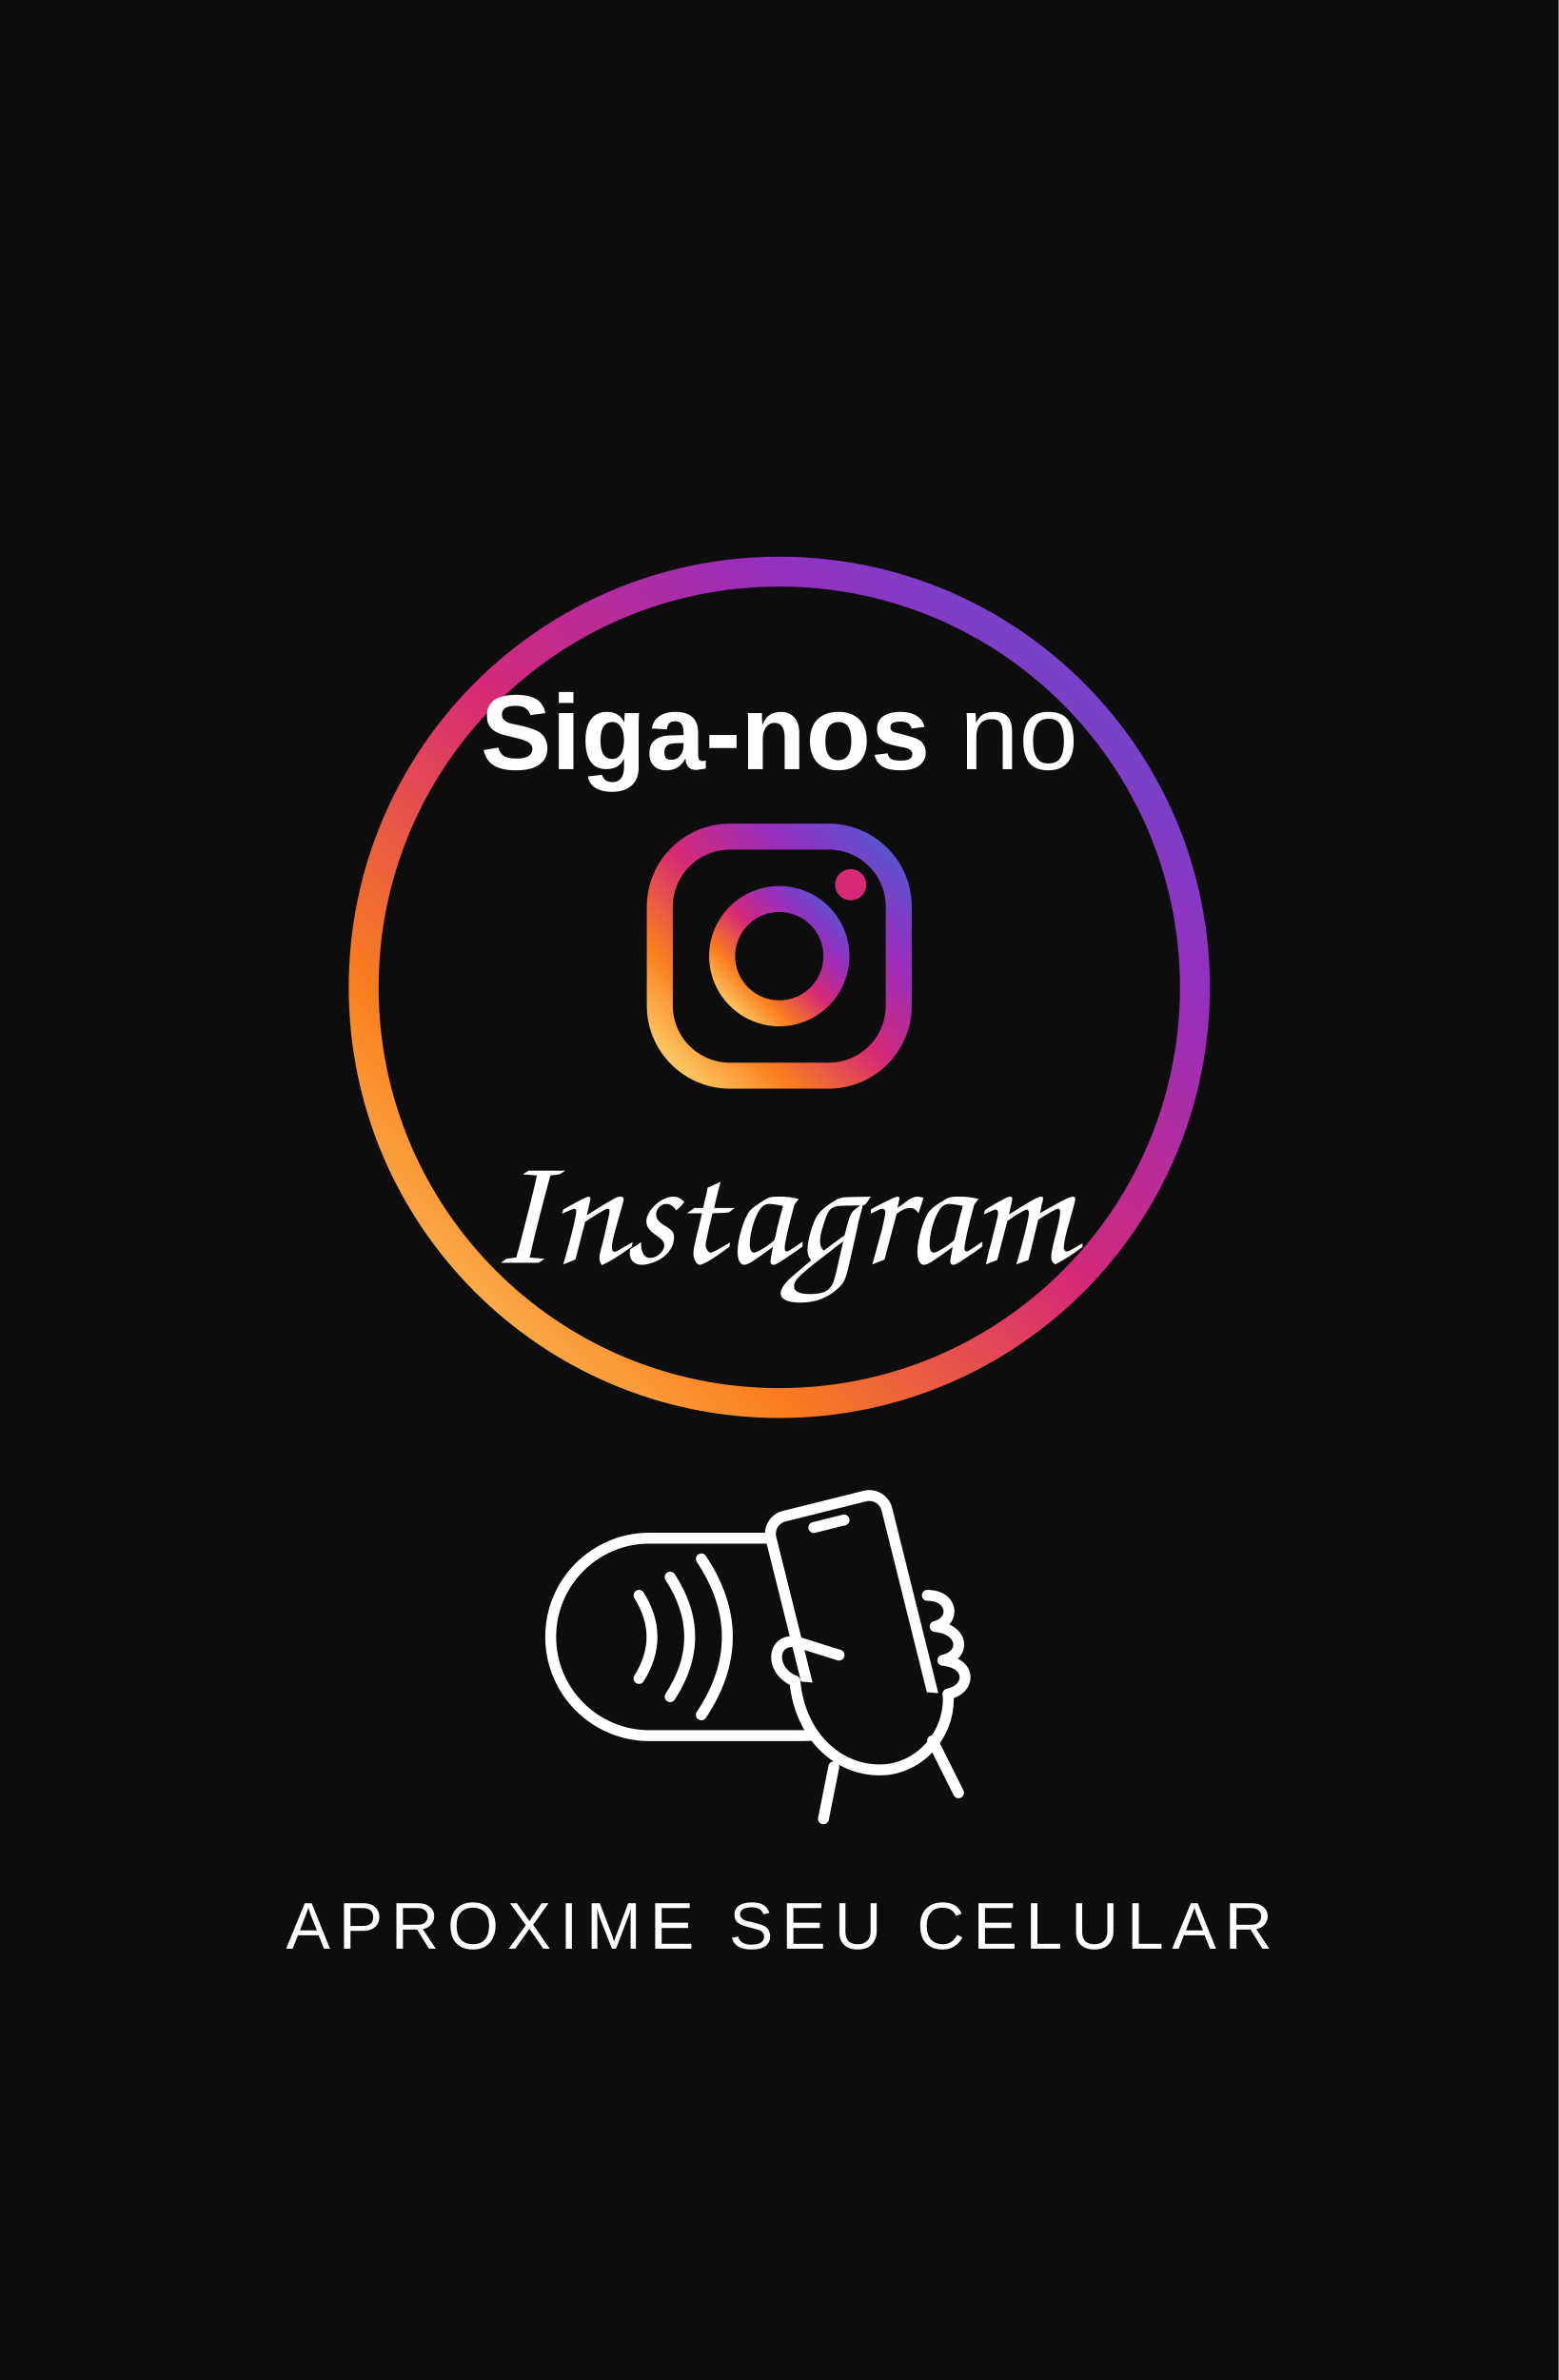
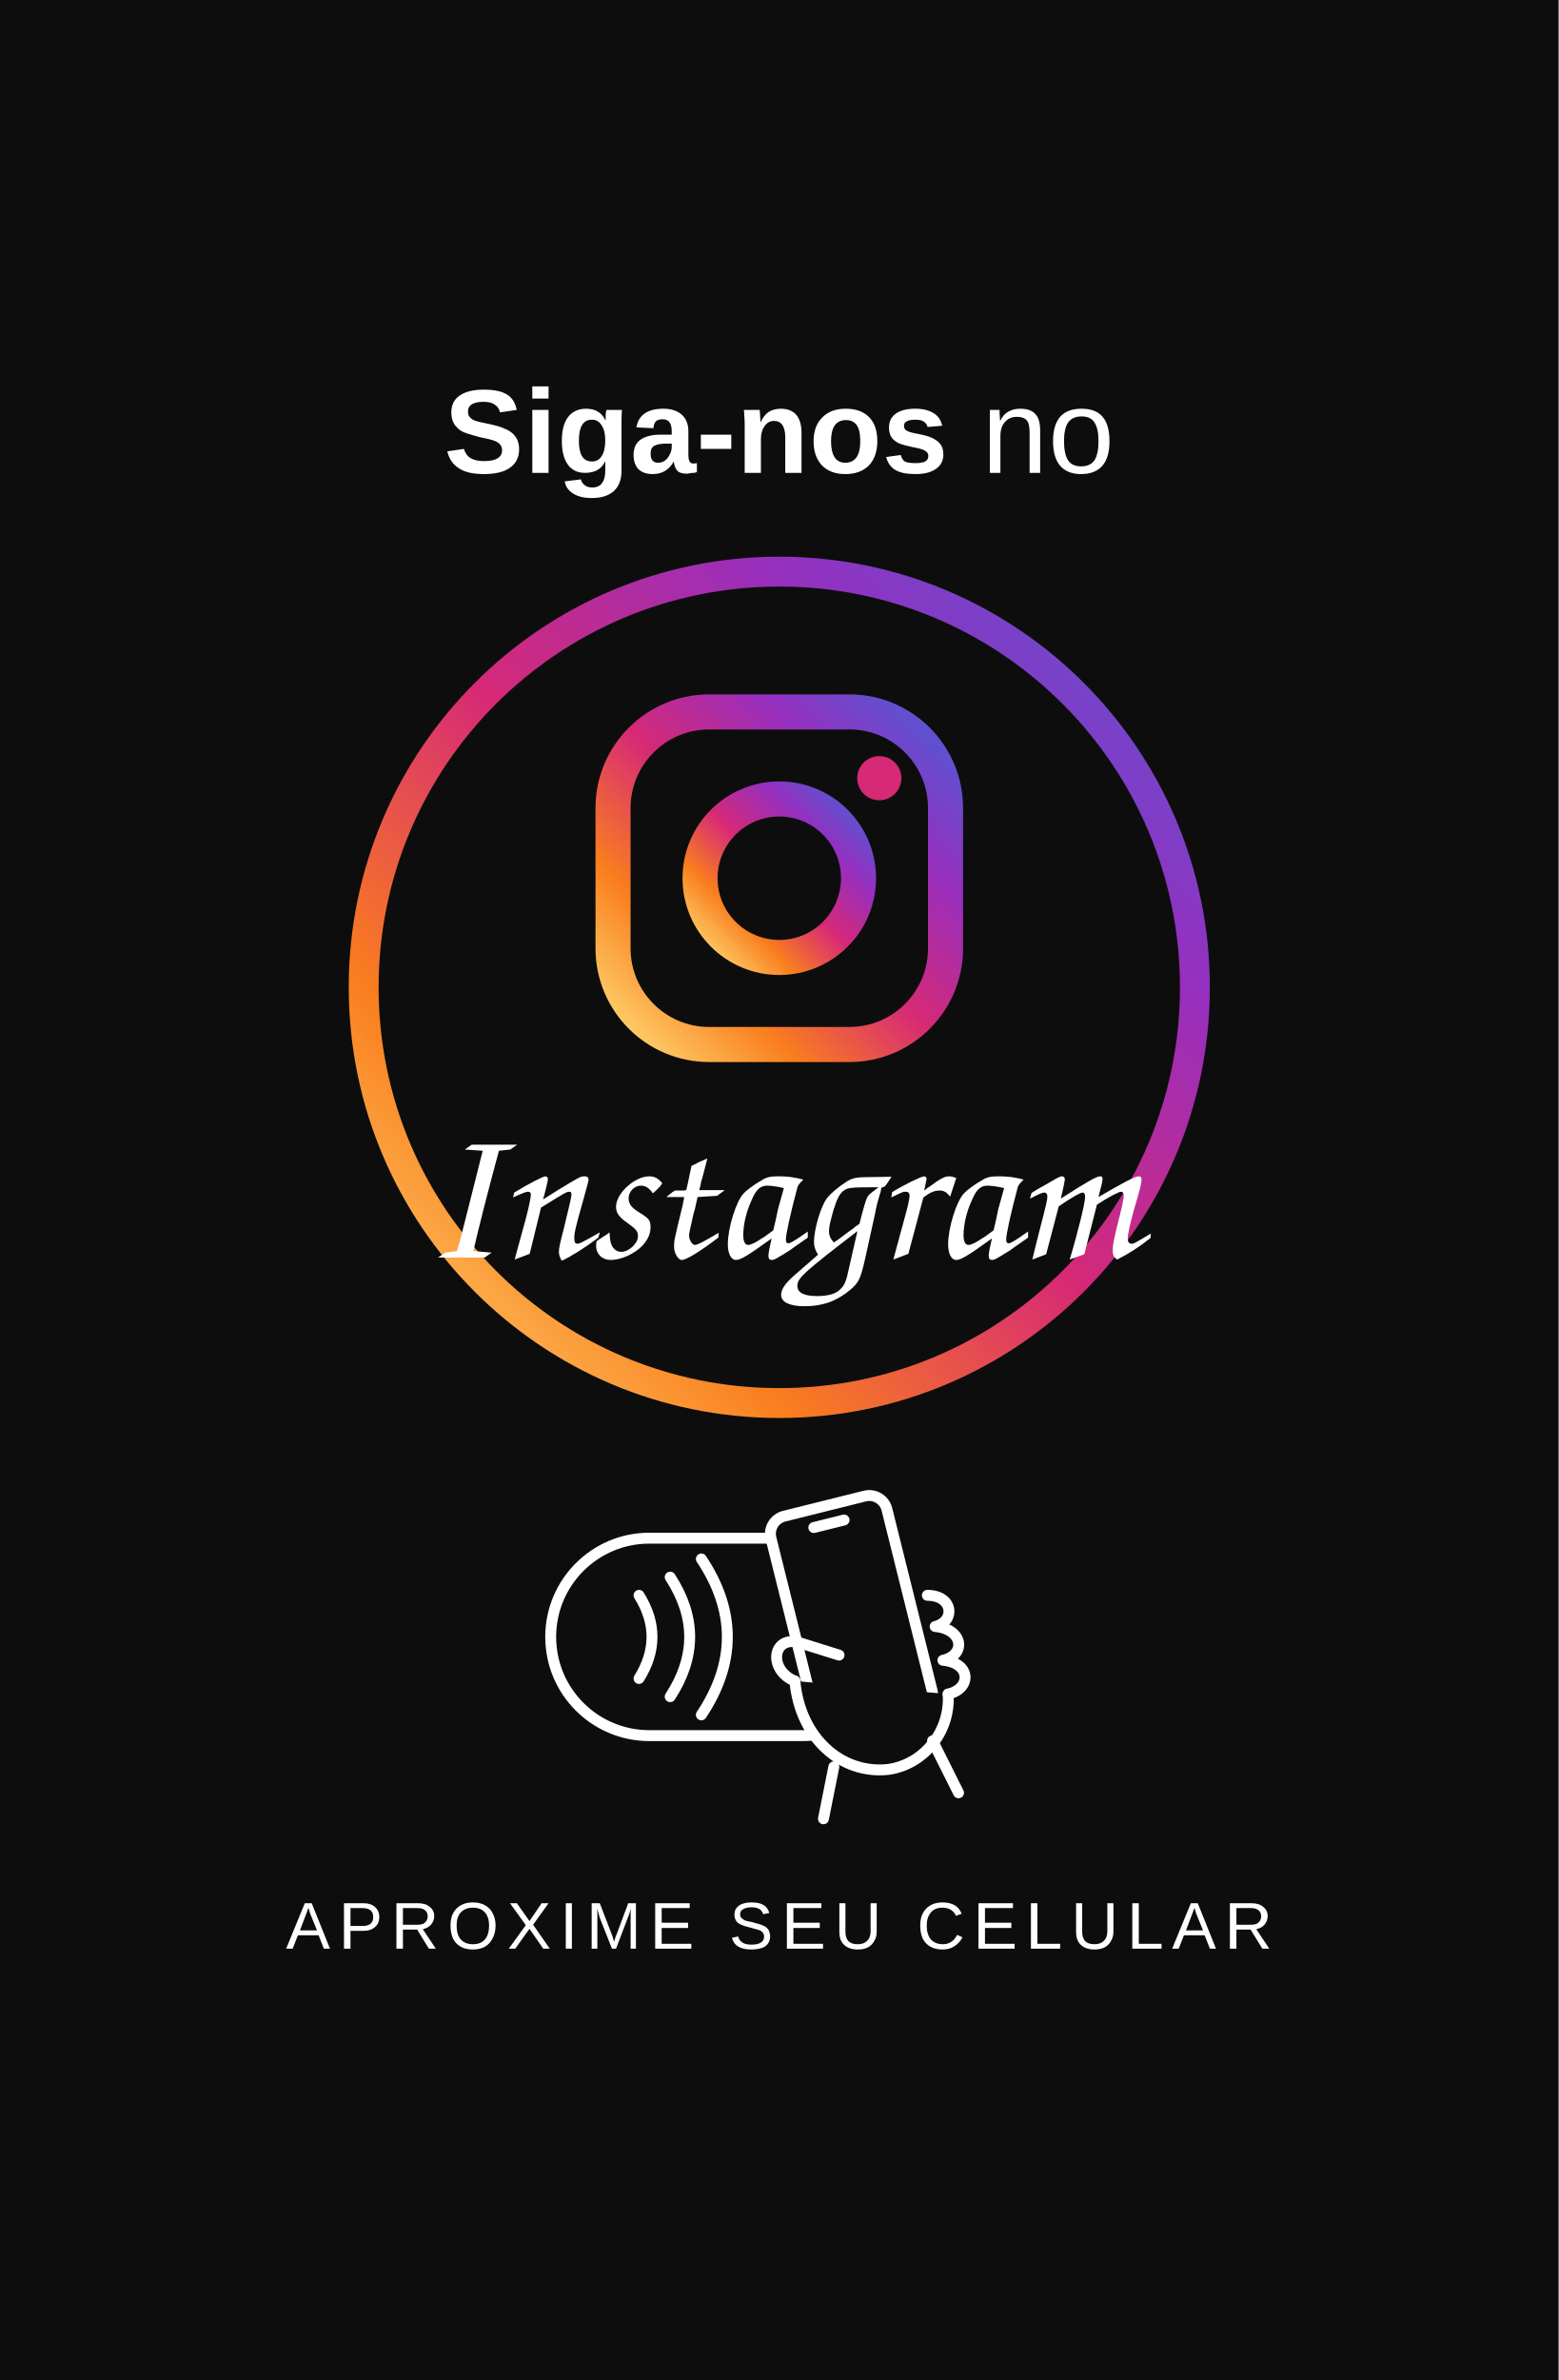
<svg xmlns="http://www.w3.org/2000/svg" width="60mm" height="91.6mm" viewBox="0 0 60 91.6">
  <defs>
    <style>
      .txt { font-family: 'Outfit', 'Poppins', Arial, sans-serif; fill: #fff; }
    </style>
  </defs>
  <rect width="60" height="91.6" fill="#0d0d0d" />
  <defs>
    <linearGradient id="ig" x1="0" y1="1" x2="1" y2="0">
      <stop offset="0" stop-color="#FEDA75" />
      <stop offset="0.25" stop-color="#FA7E1E" />
      <stop offset="0.5" stop-color="#D62976" />
      <stop offset="0.75" stop-color="#962FBF" />
      <stop offset="1" stop-color="#4F5BD5" />
    </linearGradient>
  </defs>
  <circle cx="30" cy="38" r="16" fill="none" stroke="url(#ig)" stroke-width="1.15" />
-   <text x="30" y="29.6" text-anchor="middle" class="txt" font-size="4.1" font-weight="400">
+   <text x="30" y="18.2" text-anchor="middle" class="txt" font-size="4.6" font-weight="400">
    <tspan font-weight="700">Siga-nos</tspan> no</text>
-   <g fill="none" stroke="url(#ig)" stroke-width="1.0">
-     <rect x="25.4" y="32.2" width="9.2" height="9.2" rx="2.7" />
-     <circle cx="30" cy="36.8" r="2.2" />
+   <g fill="none" stroke="url(#ig)" stroke-width="1.35">
+     <rect x="23.6" y="27.4" width="12.8" height="12.8" rx="3.7" />
+     <circle cx="30" cy="33.8" r="3.05" />
  </g>
-   <circle cx="32.75" cy="34.05" r="0.6" fill="#D62976" />
-   <text x="30" y="48.6" text-anchor="middle" font-family="'Grand Hotel', 'Outfit', cursive" font-size="6.2" fill="#fff">Instagram</text>
+   <circle cx="33.85" cy="29.95" r="0.85" fill="#D62976" />
+   <text x="30" y="48.4" text-anchor="middle" font-family="'Grand Hotel', 'Outfit', cursive" font-size="7.6" fill="#fff">Instagram</text>
  <g fill="none" stroke="#fff" stroke-width="0.42" stroke-linecap="round" stroke-linejoin="round">
    <rect x="21.2" y="59.2" width="13.5" height="7.6" rx="3.8" />
    <path d="M 24.6 61.4 Q 25.6 63 24.6 64.6" />
    <path d="M 25.8 60.7 Q 27.3 63 25.8 65.3" />
    <path d="M 27.0 60.0 Q 29.0 63 27.0 66.0" />
    <g transform="rotate(-14 33 62.6)">
      <rect x="30.6" y="57.8" width="4.6" height="8.6" rx="0.7" fill="#0d0d0d" />
      <line x1="32.3" y1="58.5" x2="33.5" y2="58.5" />
    </g>
    <path d="M 30.6 64.7 C 30.8 66.9 32.4 68.3 34.2 68.1 C 35.6 67.9 36.6 66.6 36.5 65.2" fill="#0d0d0d" />
    <path d="M 36.5 65.2 C 37.4 65.0 37.4 64.0 36.3 63.9 C 37.2 63.7 37.1 62.7 36.0 62.6 C 36.8 62.4 36.7 61.4 35.7 61.4" />
    <path d="M 30.6 64.7 C 29.6 64.3 29.7 63.0 30.7 63.2 L 32.3 63.7" />
    <path d="M 32.1 68.0 L 31.7 70.0" />
    <path d="M 35.9 67.0 L 36.9 69.0" />
  </g>
  <text x="30" y="75" text-anchor="middle" class="txt" font-size="2.55" font-weight="500" letter-spacing="0.32">APROXIME SEU CELULAR</text>
</svg>
